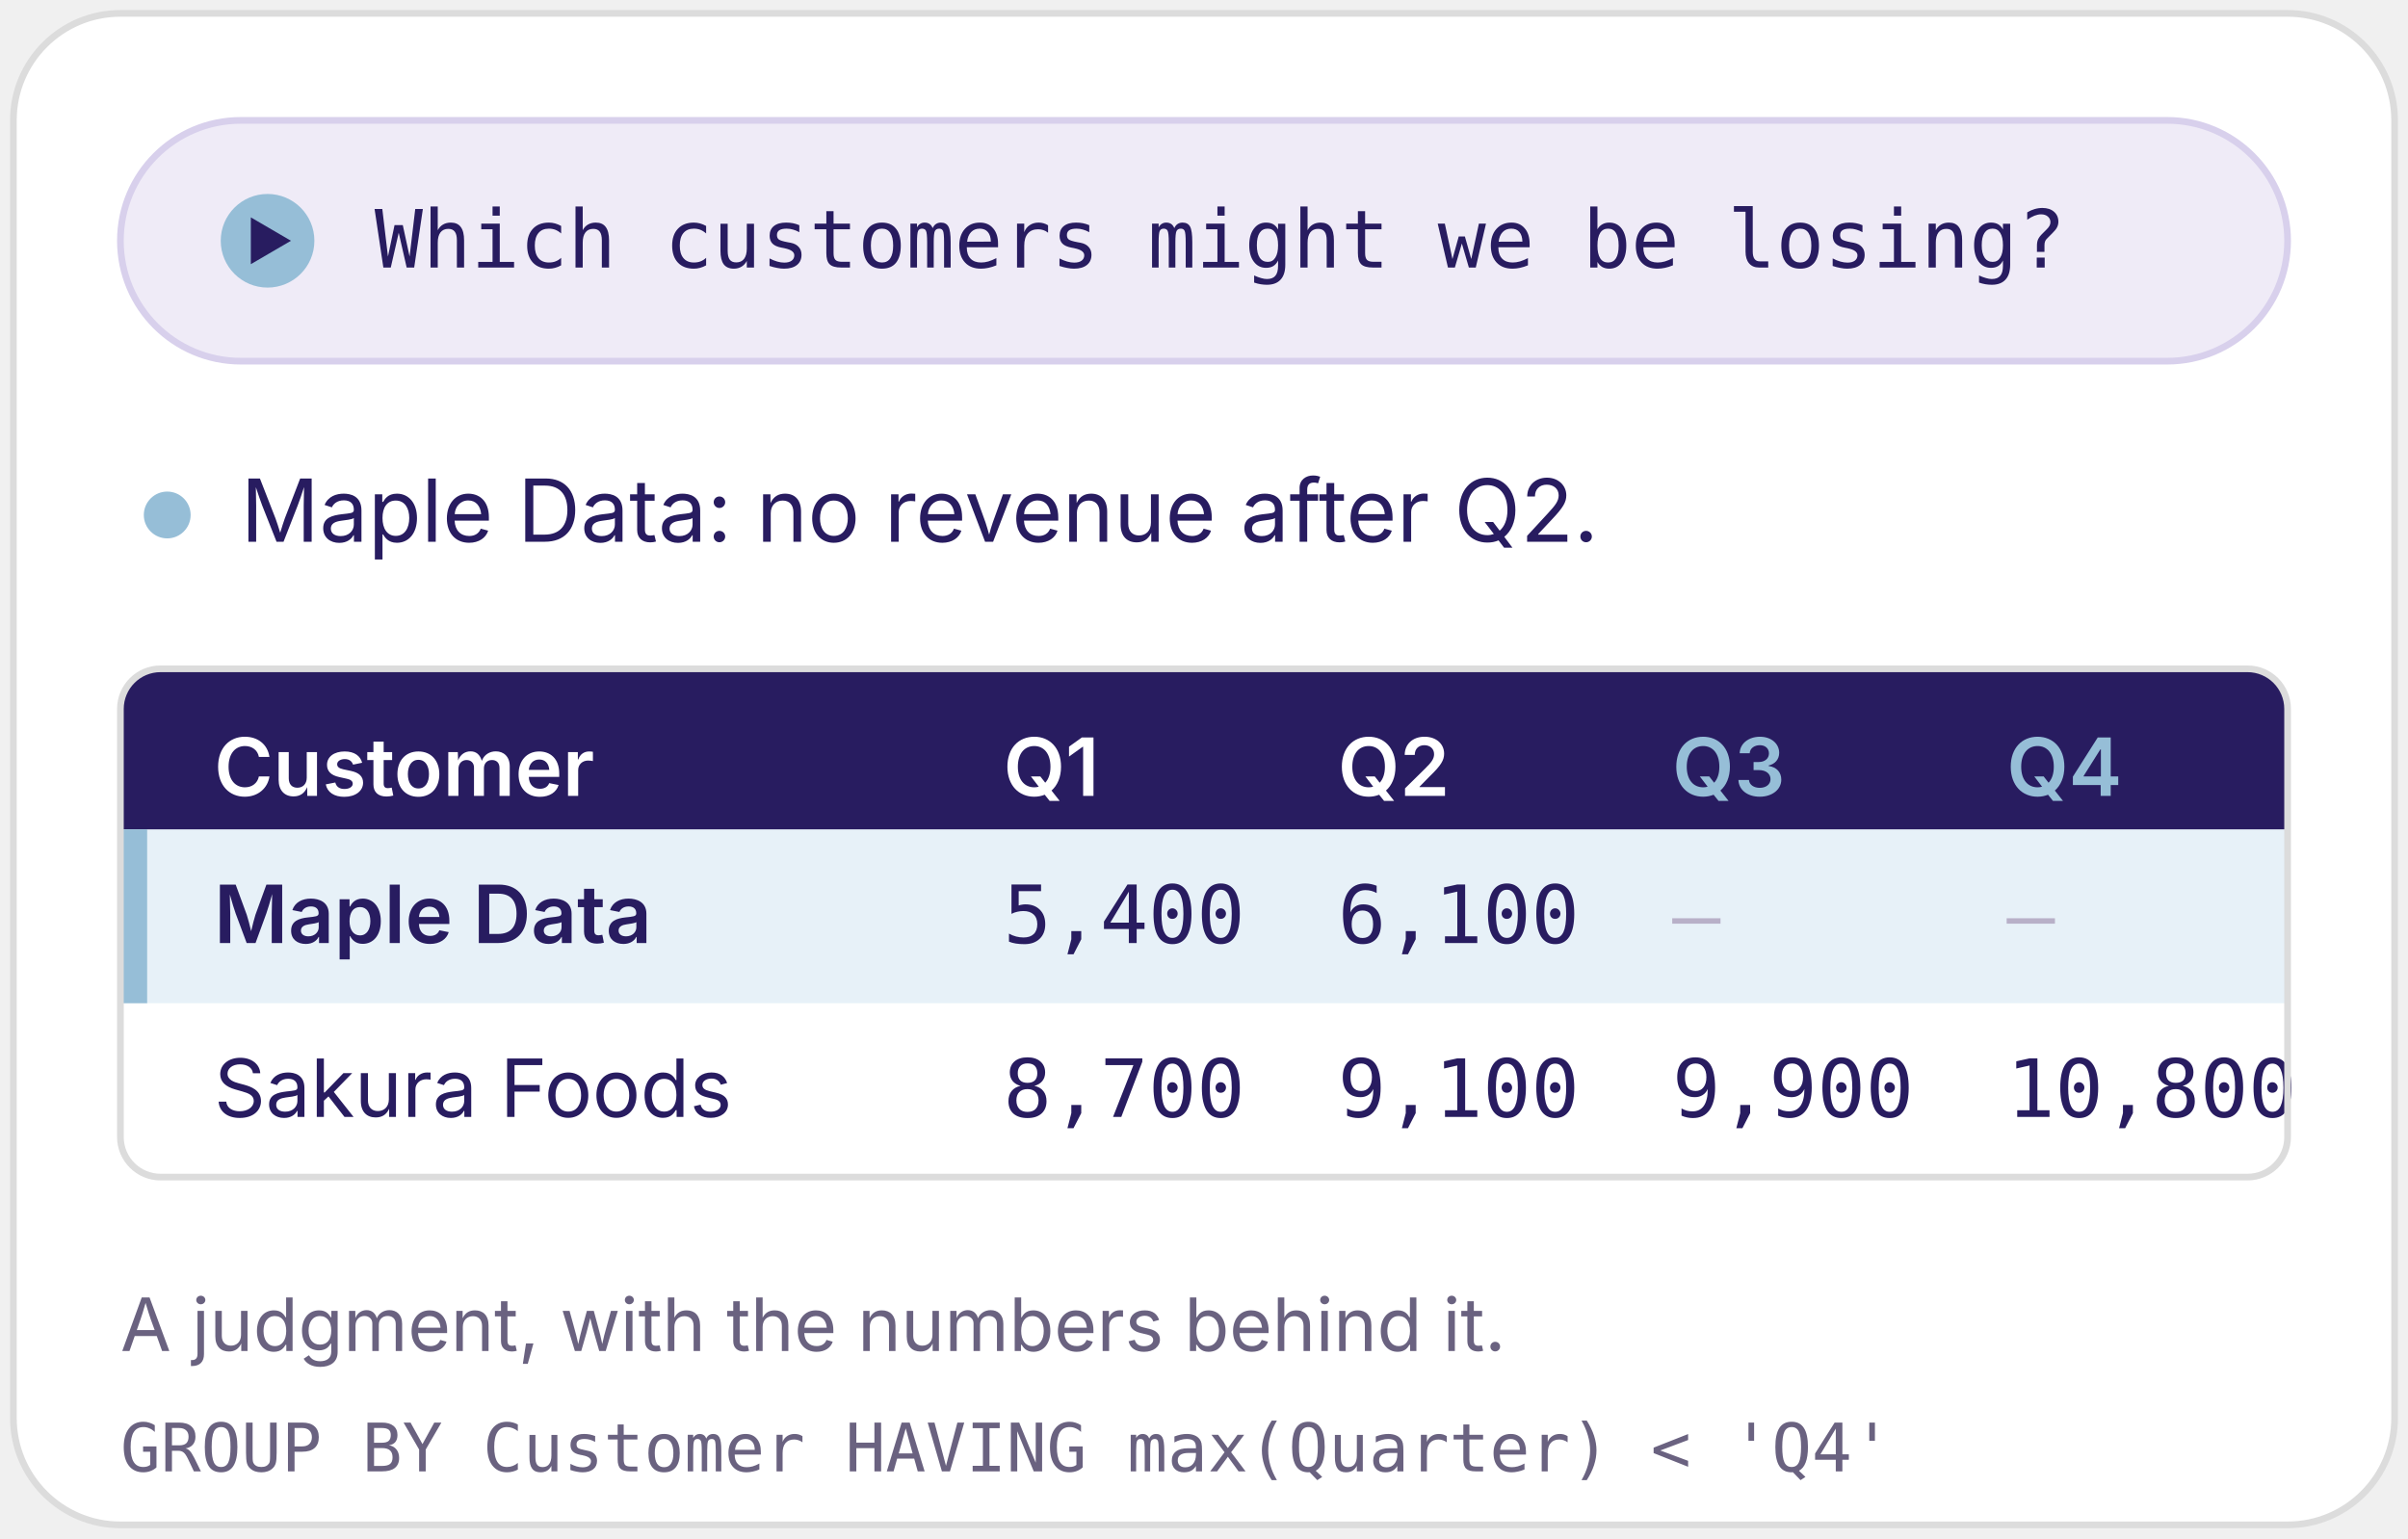
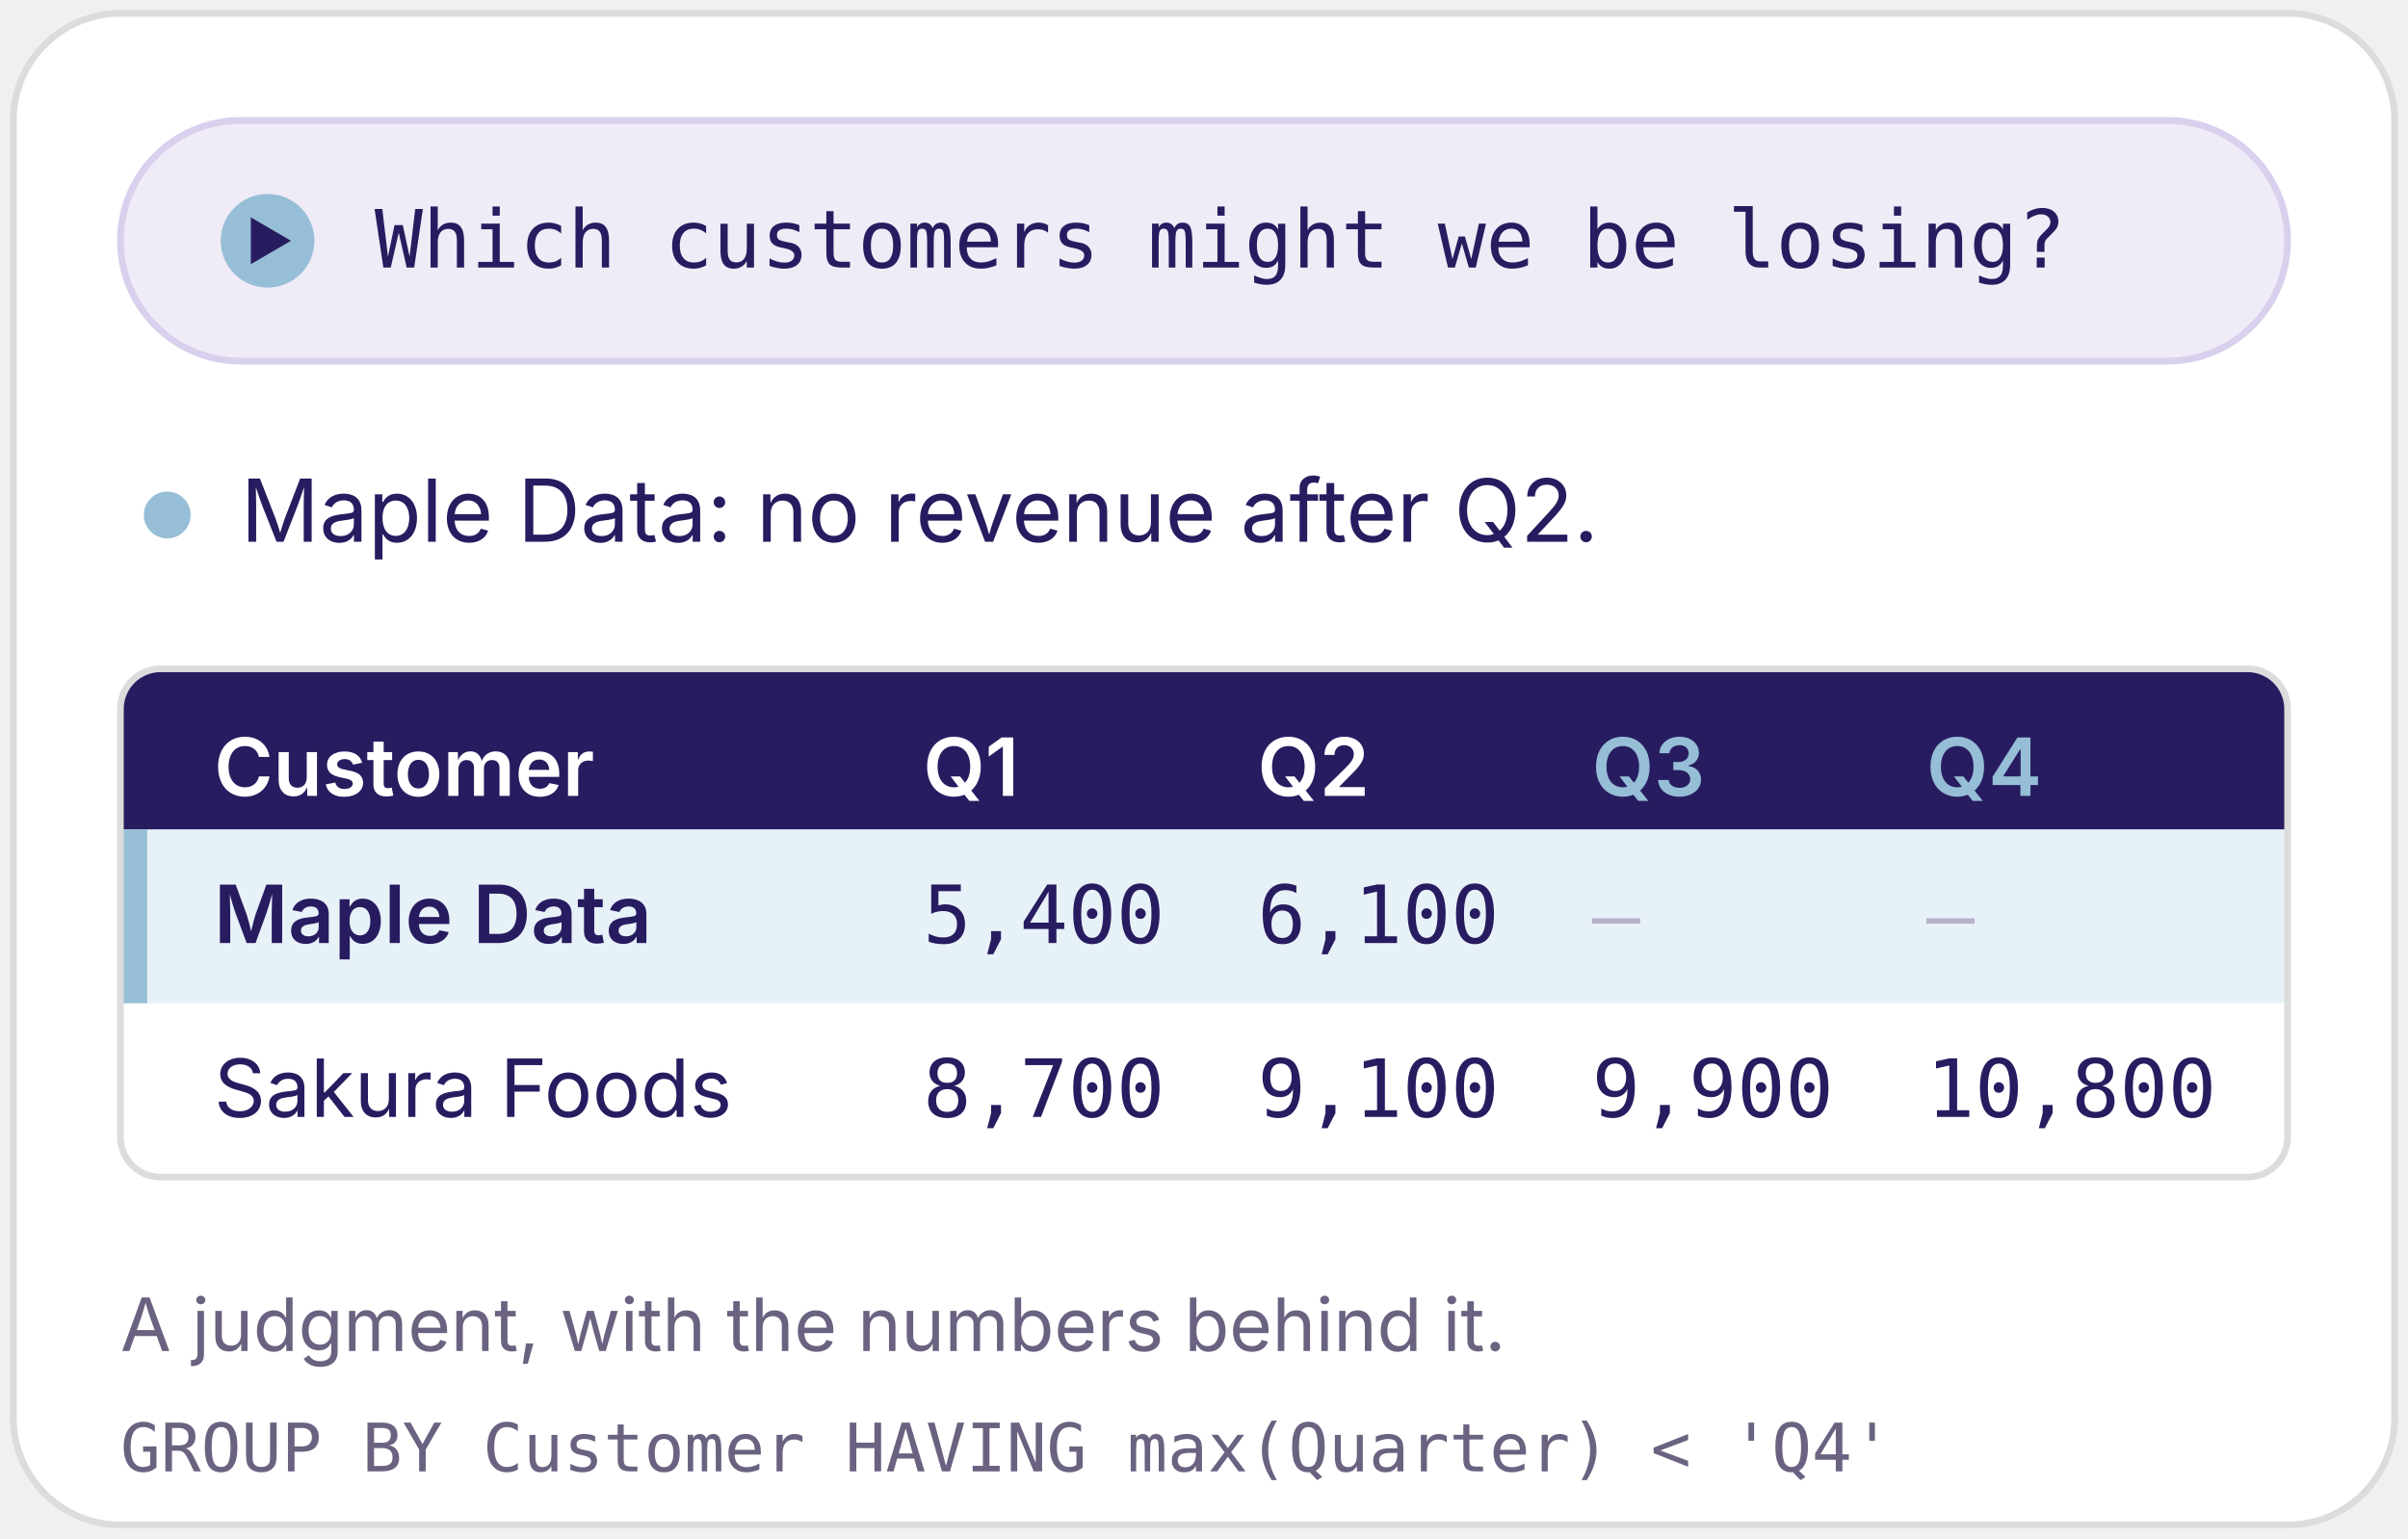
<svg xmlns="http://www.w3.org/2000/svg" viewBox="0 0 360 230" width="360" height="230" font-family="Inter, ui-sans-serif, system-ui, sans-serif">
  <rect x="2" y="2" width="356" height="226" rx="16" fill="#FFFFFF" stroke="#DCDCDC" />
  <rect x="18" y="18" width="324" height="36" rx="18" fill="#EFEBF7" stroke="#D8D0EC" />
  <circle cx="40" cy="36" r="7" fill="#96BED7" />
  <path d="M37.5 32.5 L43.5 36 L37.5 39.5 Z" fill="#281C60" />
  <text x="56" y="40" font-family="JetBrains Mono, ui-monospace, monospace" font-size="12" fill="#281C60" textLength="274" lengthAdjust="spacingAndGlyphs">Which customers might we be losing?</text>
  <circle cx="25" cy="77" r="3.5" fill="#96BED7" />
  <text x="36" y="81" font-size="13" fill="#281C60">Maple Data: no revenue after Q2.</text>
  <g>
    <clipPath id="card">
      <rect x="18" y="100" width="324" height="76" rx="6" />
    </clipPath>
    <path d="M18 106 q0 -6 6 -6 h312 q6 0 6 6 v24 h-324 Z" fill="#281C60" />
    <text x="32" y="119" font-size="12" font-weight="600" fill="#FFFFFF">Customer</text>
-     <text x="150" y="119" font-size="12" font-weight="600" fill="#FFFFFF">Q1</text>
-     <text x="200" y="119" font-size="12" font-weight="600" fill="#FFFFFF">Q2</text>
-     <text x="250" y="119" font-size="12" font-weight="600" fill="#96BED7">Q3</text>
-     <text x="300" y="119" font-size="12" font-weight="600" fill="#96BED7">Q4</text>
+     <text x="138" y="119" font-size="12" font-weight="600" fill="#FFFFFF">Q1</text>
+     <text x="188" y="119" font-size="12" font-weight="600" fill="#FFFFFF">Q2</text>
+     <text x="238" y="119" font-size="12" font-weight="600" fill="#96BED7">Q3</text>
+     <text x="288" y="119" font-size="12" font-weight="600" fill="#96BED7">Q4</text>
    <g clip-path="url(#card)">
      <rect x="18" y="124" width="324" height="26" fill="#E7F1F8" />
      <rect x="18" y="124" width="4" height="26" fill="#96BED7" />
    </g>
    <g font-size="12" fill="#281C60" font-family="JetBrains Mono, ui-monospace, monospace">
      <text x="32" y="141" font-family="Inter, ui-sans-serif, system-ui, sans-serif" font-weight="600">Maple Data</text>
-       <text x="150" y="141">5,400</text>
-       <text x="200" y="141">6,100</text>
-       <text x="250" y="141" fill="#B8B0C8">—</text>
-       <text x="300" y="141" fill="#B8B0C8">—</text>
+       <text x="138" y="141">5,400</text>
+       <text x="188" y="141">6,100</text>
+       <text x="238" y="141" fill="#B8B0C8">—</text>
+       <text x="288" y="141" fill="#B8B0C8">—</text>
      <text x="32" y="167" font-family="Inter, ui-sans-serif, system-ui, sans-serif">Sakura Foods</text>
-       <text x="150" y="167">8,700</text>
-       <text x="200" y="167">9,100</text>
-       <text x="250" y="167">9,900</text>
-       <text x="300" y="167">10,800</text>
+       <text x="138" y="167">8,700</text>
+       <text x="188" y="167">9,100</text>
+       <text x="238" y="167">9,900</text>
+       <text x="288" y="167">10,800</text>
    </g>
    <rect x="18" y="100" width="324" height="76" rx="6" fill="none" stroke="#DCDCDC" />
  </g>
  <text x="18" y="202" font-size="11" fill="#6A6280">A judgment, with the numbers behind it.</text>
  <text x="18" y="220" font-family="JetBrains Mono, ui-monospace, monospace" font-size="10" fill="#6A6280">GROUP BY Customer HAVING max(Quarter) &lt; 'Q4'</text>
</svg>
